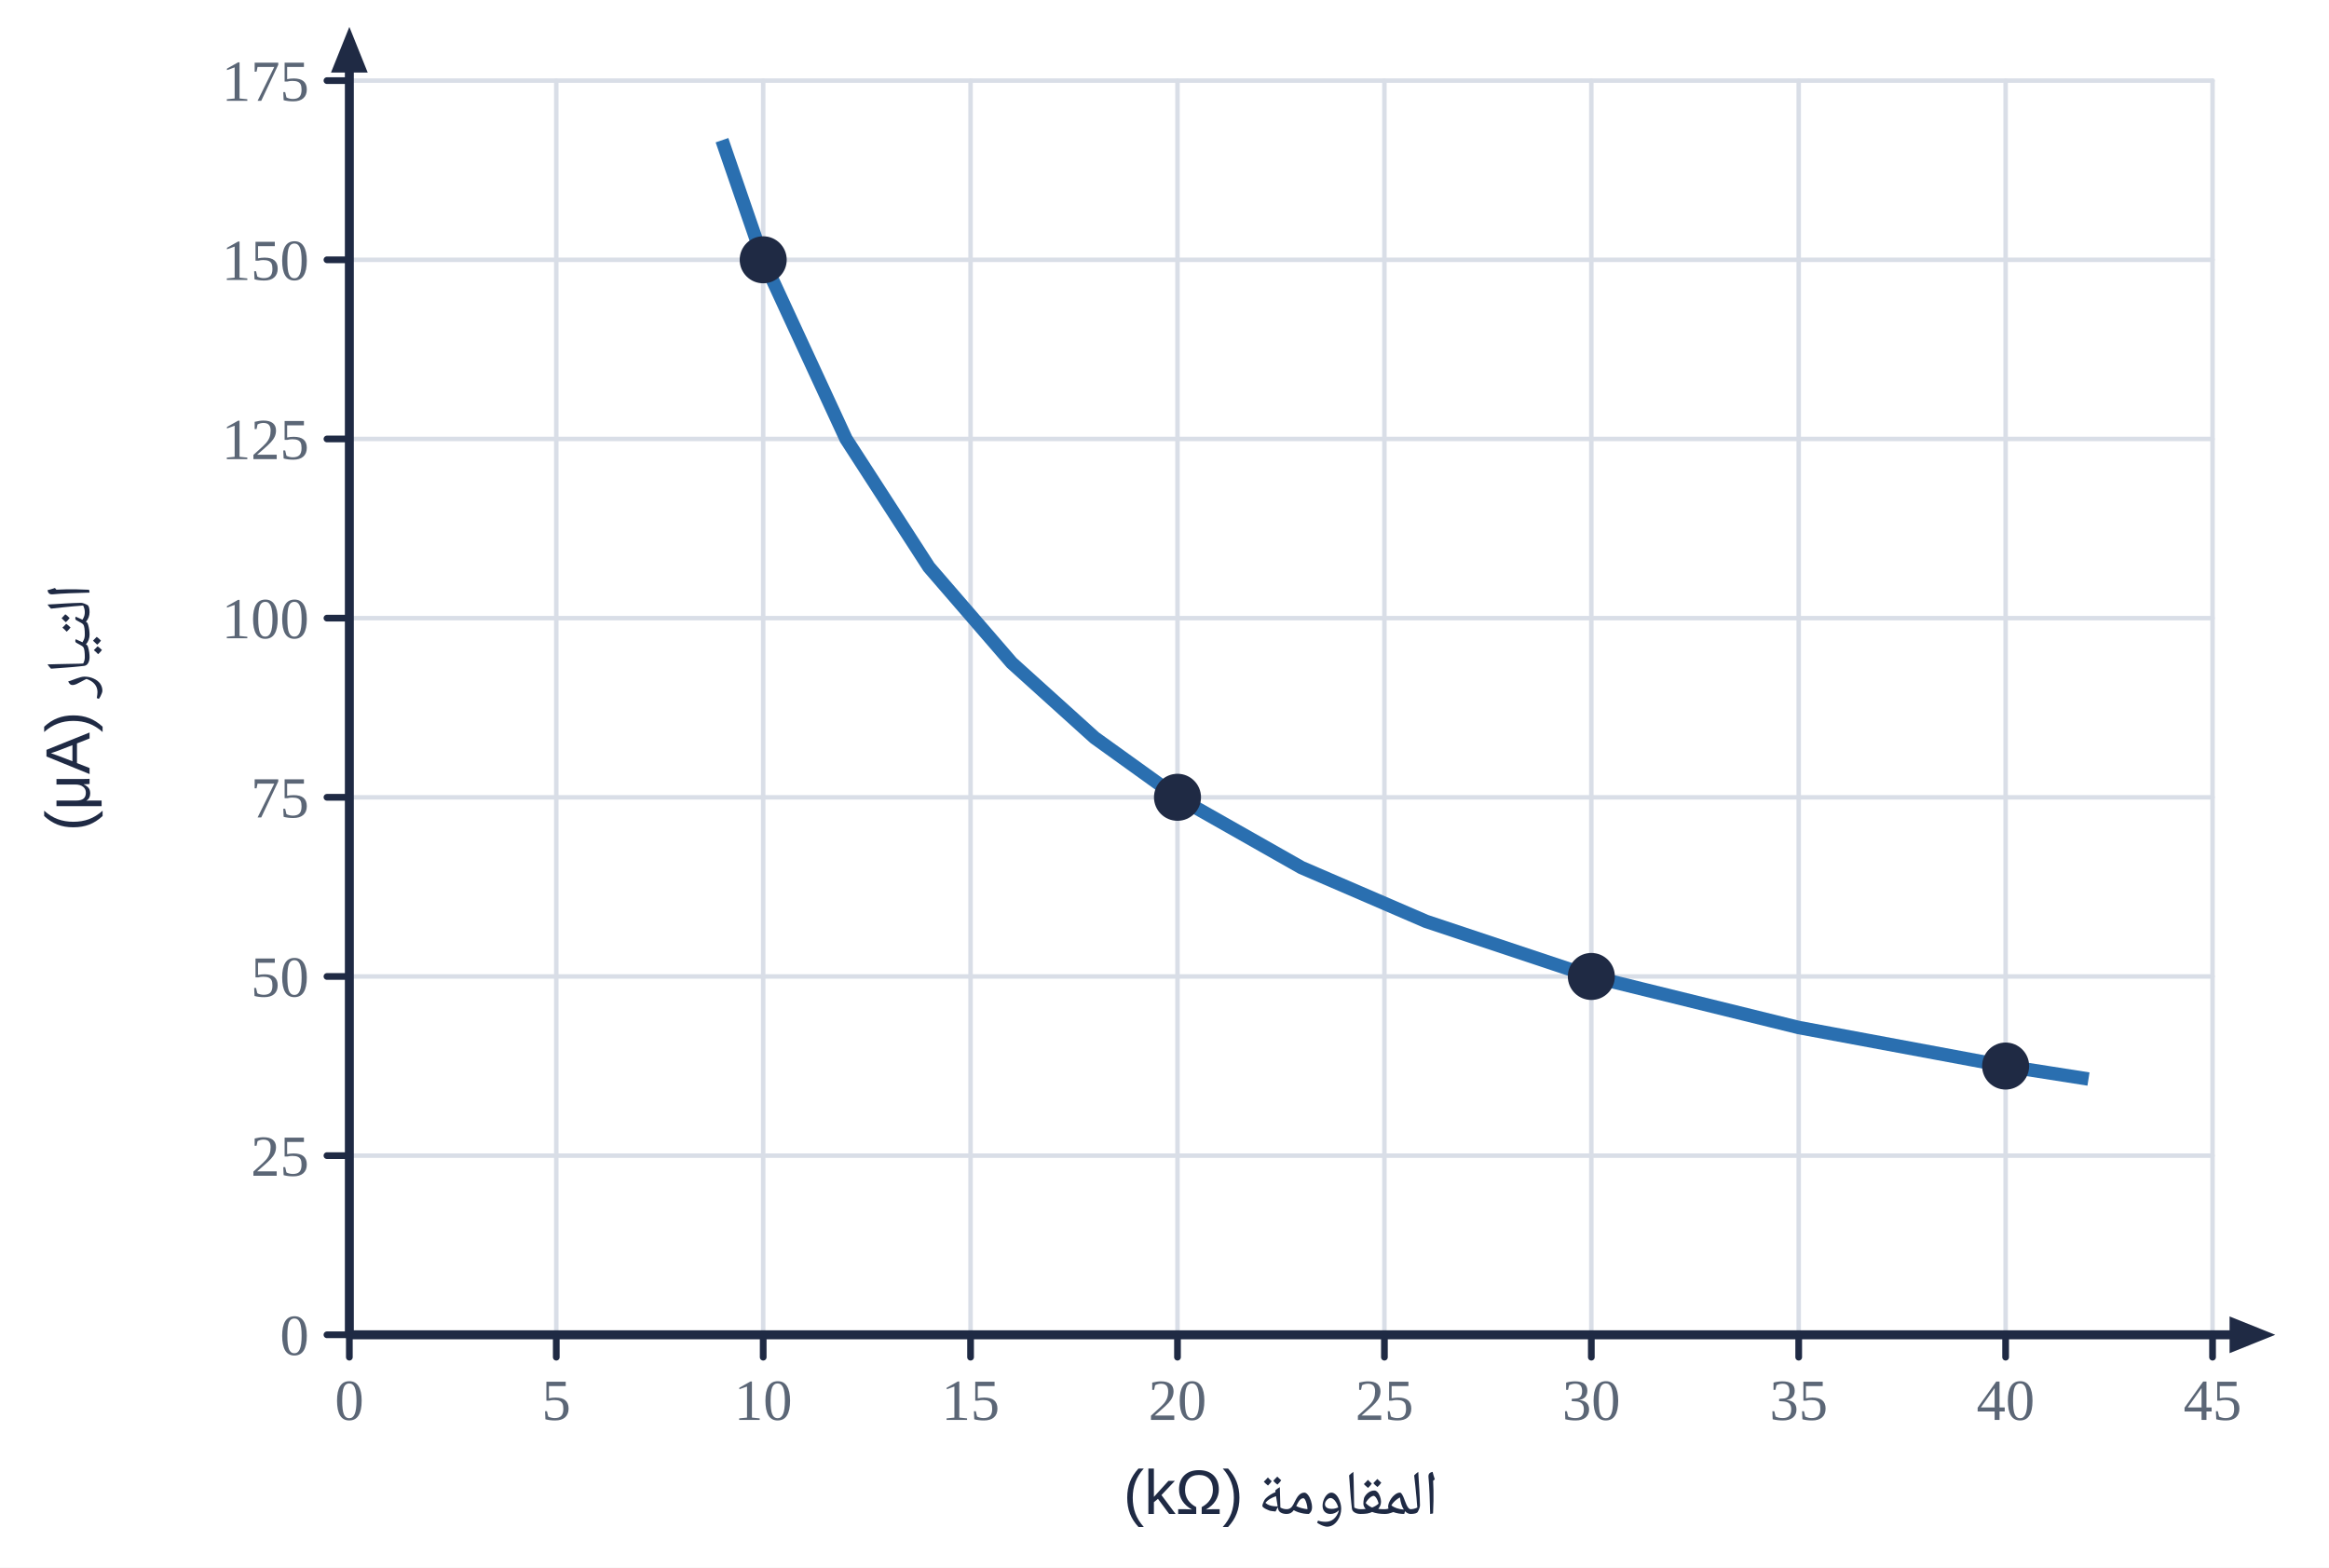
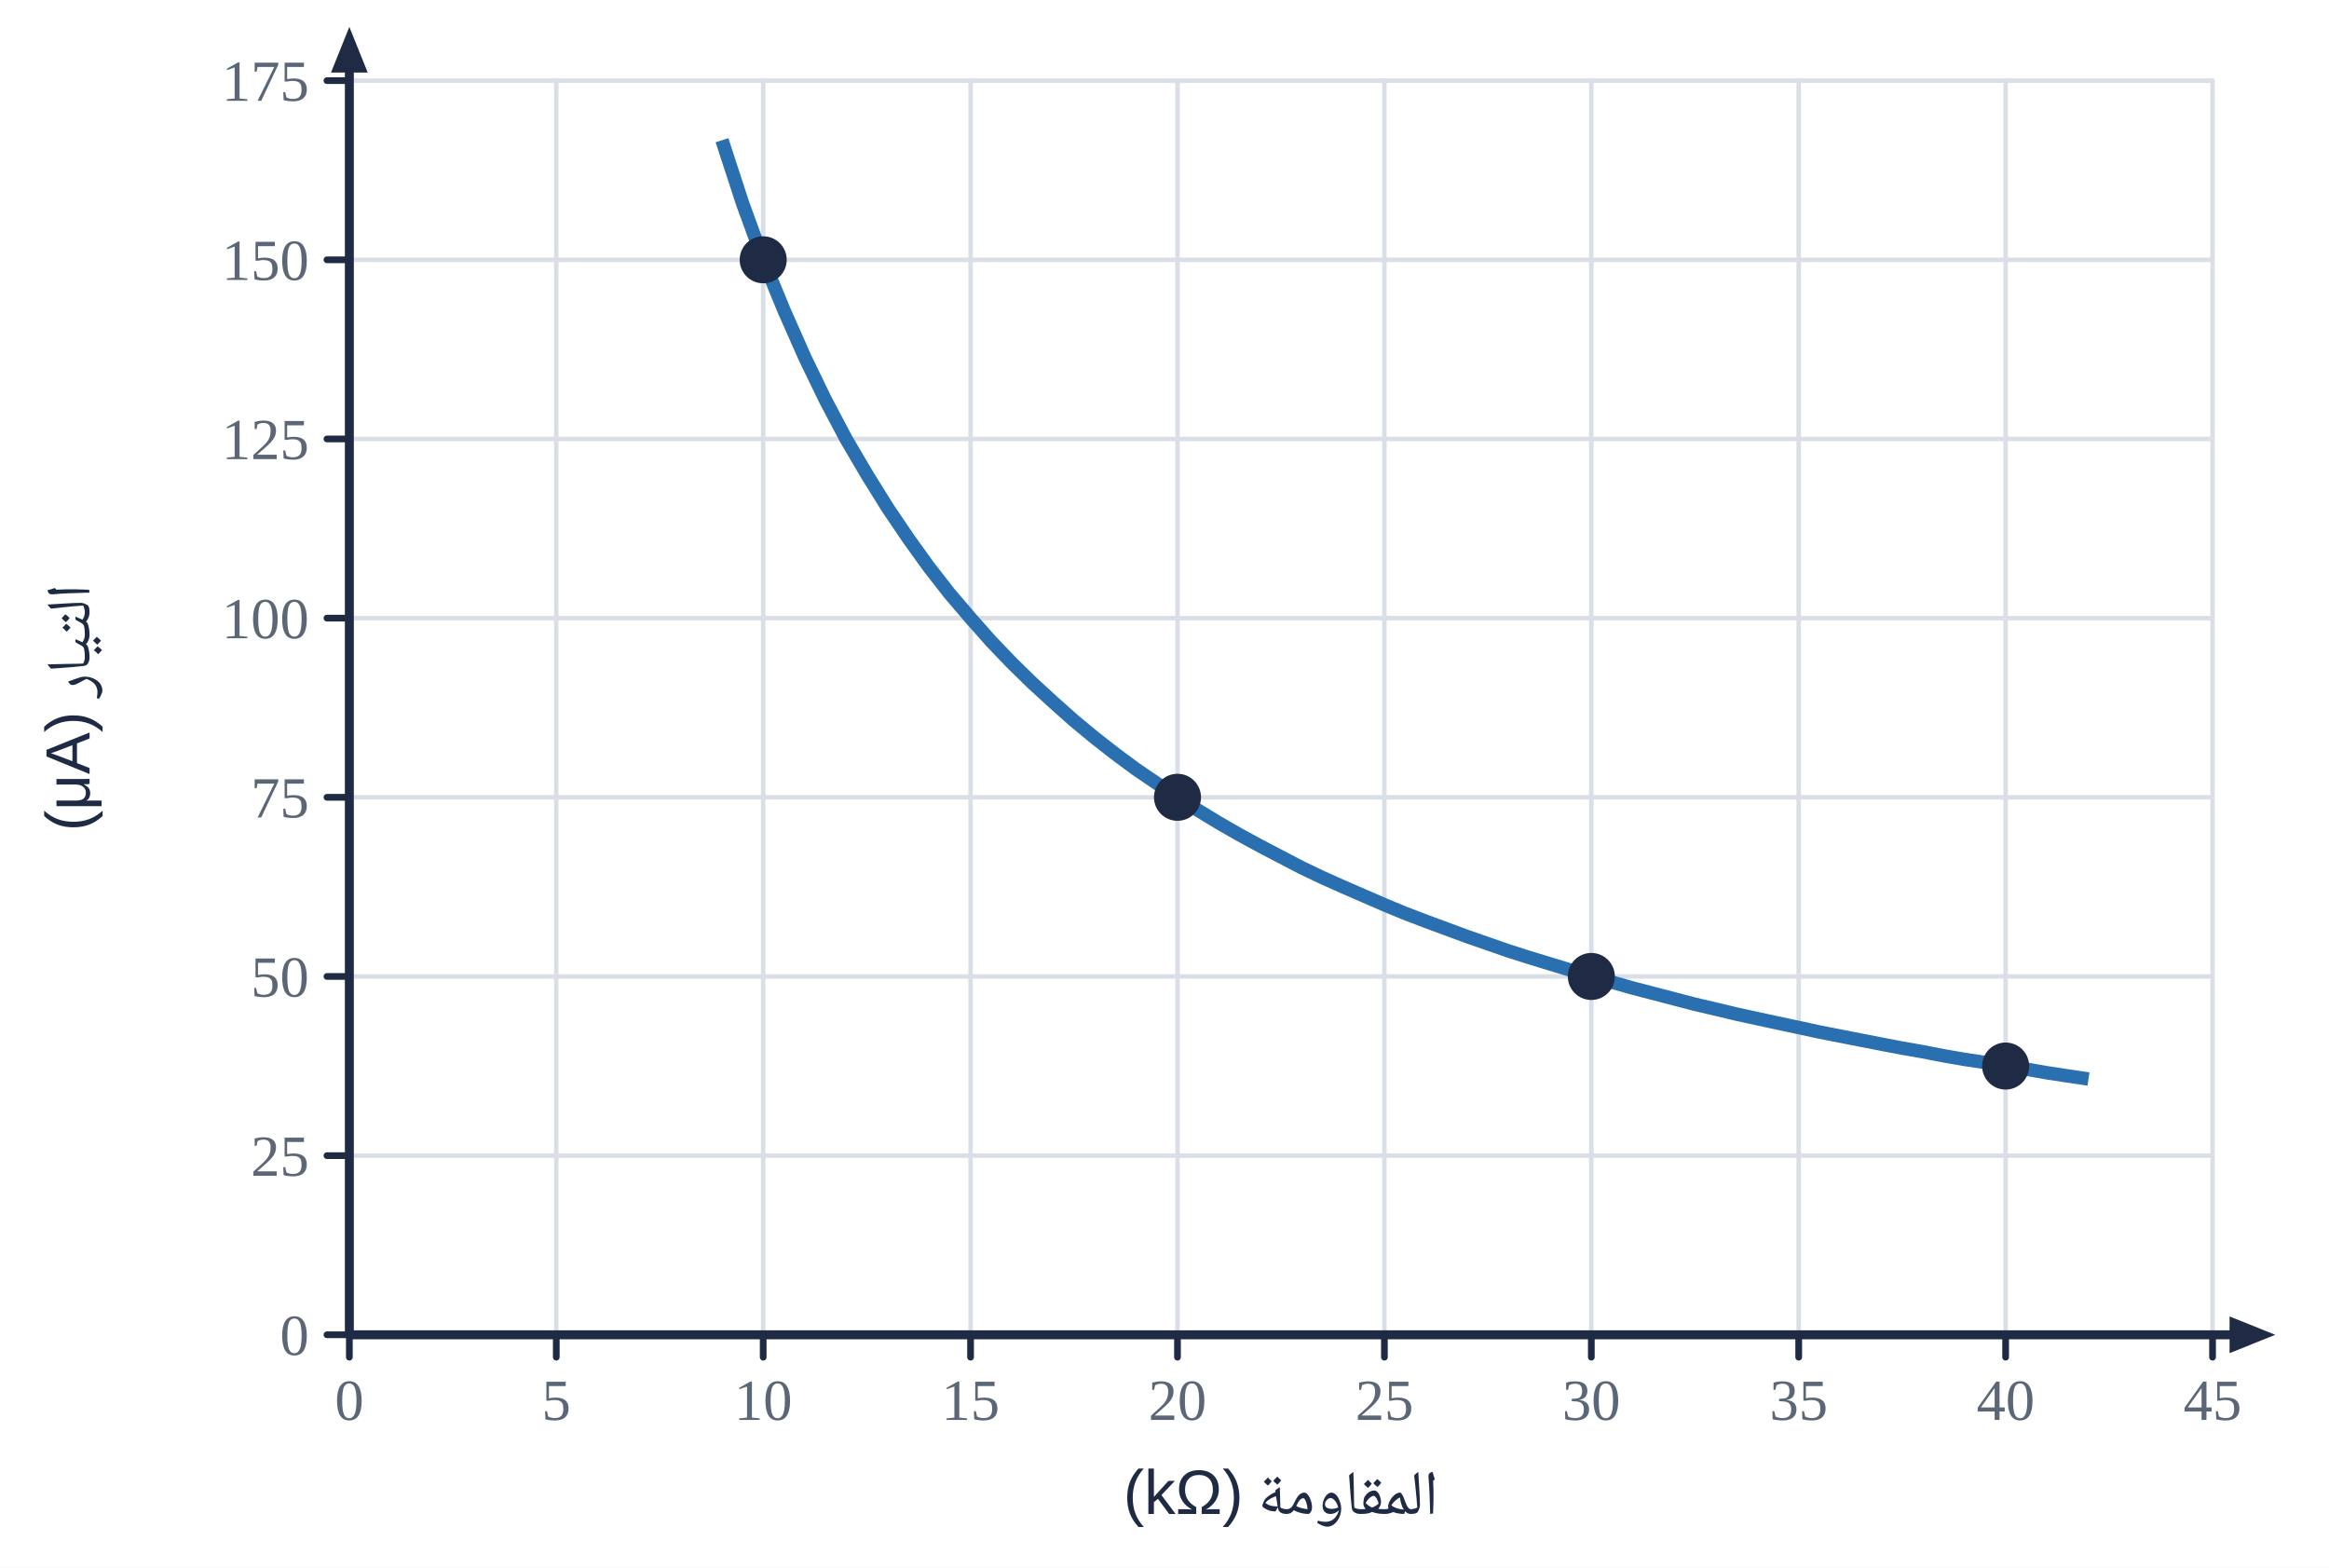
<svg xmlns="http://www.w3.org/2000/svg" viewBox="0 0 520 350" width="520" height="350">
  <rect width="520" height="350" fill="#fff" />
  <line x1="78.0" y1="18.0" x2="78.0" y2="298.0" stroke="#d9dee7" stroke-width="1" stroke-linecap="round" />
  <line x1="124.2" y1="18.0" x2="124.2" y2="298.0" stroke="#d9dee7" stroke-width="1" stroke-linecap="round" />
  <line x1="170.4" y1="18.0" x2="170.4" y2="298.0" stroke="#d9dee7" stroke-width="1" stroke-linecap="round" />
  <line x1="216.7" y1="18.0" x2="216.7" y2="298.0" stroke="#d9dee7" stroke-width="1" stroke-linecap="round" />
  <line x1="262.9" y1="18.0" x2="262.9" y2="298.0" stroke="#d9dee7" stroke-width="1" stroke-linecap="round" />
  <line x1="309.1" y1="18.0" x2="309.1" y2="298.0" stroke="#d9dee7" stroke-width="1" stroke-linecap="round" />
  <line x1="355.3" y1="18.0" x2="355.3" y2="298.0" stroke="#d9dee7" stroke-width="1" stroke-linecap="round" />
  <line x1="401.6" y1="18.0" x2="401.6" y2="298.0" stroke="#d9dee7" stroke-width="1" stroke-linecap="round" />
  <line x1="447.8" y1="18.0" x2="447.8" y2="298.0" stroke="#d9dee7" stroke-width="1" stroke-linecap="round" />
  <line x1="494.0" y1="18.0" x2="494.0" y2="298.0" stroke="#d9dee7" stroke-width="1" stroke-linecap="round" />
  <line x1="78.0" y1="298.0" x2="494.0" y2="298.0" stroke="#d9dee7" stroke-width="1" stroke-linecap="round" />
  <line x1="78.0" y1="258.0" x2="494.0" y2="258.0" stroke="#d9dee7" stroke-width="1" stroke-linecap="round" />
  <line x1="78.0" y1="218.0" x2="494.0" y2="218.0" stroke="#d9dee7" stroke-width="1" stroke-linecap="round" />
  <line x1="78.0" y1="178.0" x2="494.0" y2="178.0" stroke="#d9dee7" stroke-width="1" stroke-linecap="round" />
  <line x1="78.0" y1="138.0" x2="494.0" y2="138.0" stroke="#d9dee7" stroke-width="1" stroke-linecap="round" />
  <line x1="78.0" y1="98.0" x2="494.0" y2="98.0" stroke="#d9dee7" stroke-width="1" stroke-linecap="round" />
  <line x1="78.0" y1="58.0" x2="494.0" y2="58.0" stroke="#d9dee7" stroke-width="1" stroke-linecap="round" />
  <line x1="78.0" y1="18.0" x2="494.0" y2="18.0" stroke="#d9dee7" stroke-width="1" stroke-linecap="round" />
  <line x1="78.0" y1="298.0" x2="501.4" y2="298.0" stroke="#1f2a44" stroke-width="2" stroke-linecap="round" />
  <polygon points="508.0,298.0 497.8,302.1 497.8,293.9" fill="#1f2a44" />
  <line x1="78.0" y1="298.0" x2="78.0" y2="12.6" stroke="#1f2a44" stroke-width="2" stroke-linecap="round" />
  <polygon points="78.0,6.0 82.1,16.2 73.9,16.2" fill="#1f2a44" />
  <line x1="78.0" y1="298.0" x2="78.0" y2="303.0" stroke="#1f2a44" stroke-width="1.5" stroke-linecap="round" />
  <text x="78.0" y="317.0" text-anchor="middle" font-size="13" fill="#5b6676" font-weight="normal" font-family="'Times New Roman',Times,serif">0</text>
  <line x1="124.2" y1="298.0" x2="124.2" y2="303.0" stroke="#1f2a44" stroke-width="1.5" stroke-linecap="round" />
  <text x="124.2" y="317.0" text-anchor="middle" font-size="13" fill="#5b6676" font-weight="normal" font-family="'Times New Roman',Times,serif">5</text>
  <line x1="170.4" y1="298.0" x2="170.4" y2="303.0" stroke="#1f2a44" stroke-width="1.5" stroke-linecap="round" />
  <text x="170.4" y="317.0" text-anchor="middle" font-size="13" fill="#5b6676" font-weight="normal" font-family="'Times New Roman',Times,serif">10</text>
  <line x1="216.7" y1="298.0" x2="216.7" y2="303.0" stroke="#1f2a44" stroke-width="1.5" stroke-linecap="round" />
  <text x="216.7" y="317.0" text-anchor="middle" font-size="13" fill="#5b6676" font-weight="normal" font-family="'Times New Roman',Times,serif">15</text>
  <line x1="262.9" y1="298.0" x2="262.9" y2="303.0" stroke="#1f2a44" stroke-width="1.5" stroke-linecap="round" />
  <text x="262.9" y="317.0" text-anchor="middle" font-size="13" fill="#5b6676" font-weight="normal" font-family="'Times New Roman',Times,serif">20</text>
  <line x1="309.1" y1="298.0" x2="309.1" y2="303.0" stroke="#1f2a44" stroke-width="1.5" stroke-linecap="round" />
  <text x="309.1" y="317.0" text-anchor="middle" font-size="13" fill="#5b6676" font-weight="normal" font-family="'Times New Roman',Times,serif">25</text>
  <line x1="355.3" y1="298.0" x2="355.3" y2="303.0" stroke="#1f2a44" stroke-width="1.5" stroke-linecap="round" />
  <text x="355.3" y="317.0" text-anchor="middle" font-size="13" fill="#5b6676" font-weight="normal" font-family="'Times New Roman',Times,serif">30</text>
  <line x1="401.6" y1="298.0" x2="401.6" y2="303.0" stroke="#1f2a44" stroke-width="1.5" stroke-linecap="round" />
  <text x="401.6" y="317.0" text-anchor="middle" font-size="13" fill="#5b6676" font-weight="normal" font-family="'Times New Roman',Times,serif">35</text>
  <line x1="447.8" y1="298.0" x2="447.8" y2="303.0" stroke="#1f2a44" stroke-width="1.5" stroke-linecap="round" />
  <text x="447.8" y="317.0" text-anchor="middle" font-size="13" fill="#5b6676" font-weight="normal" font-family="'Times New Roman',Times,serif">40</text>
  <line x1="494.0" y1="298.0" x2="494.0" y2="303.0" stroke="#1f2a44" stroke-width="1.5" stroke-linecap="round" />
  <text x="494.0" y="317.0" text-anchor="middle" font-size="13" fill="#5b6676" font-weight="normal" font-family="'Times New Roman',Times,serif">45</text>
  <line x1="73.0" y1="298.0" x2="78.0" y2="298.0" stroke="#1f2a44" stroke-width="1.5" stroke-linecap="round" />
  <text x="69.0" y="302.5" text-anchor="end" font-size="13" fill="#5b6676" font-weight="normal" font-family="'Times New Roman',Times,serif">0</text>
  <line x1="73.0" y1="258.0" x2="78.0" y2="258.0" stroke="#1f2a44" stroke-width="1.5" stroke-linecap="round" />
  <text x="69.0" y="262.5" text-anchor="end" font-size="13" fill="#5b6676" font-weight="normal" font-family="'Times New Roman',Times,serif">25</text>
  <line x1="73.0" y1="218.0" x2="78.0" y2="218.0" stroke="#1f2a44" stroke-width="1.5" stroke-linecap="round" />
  <text x="69.0" y="222.5" text-anchor="end" font-size="13" fill="#5b6676" font-weight="normal" font-family="'Times New Roman',Times,serif">50</text>
  <line x1="73.0" y1="178.0" x2="78.0" y2="178.0" stroke="#1f2a44" stroke-width="1.5" stroke-linecap="round" />
  <text x="69.0" y="182.5" text-anchor="end" font-size="13" fill="#5b6676" font-weight="normal" font-family="'Times New Roman',Times,serif">75</text>
  <line x1="73.0" y1="138.0" x2="78.0" y2="138.0" stroke="#1f2a44" stroke-width="1.5" stroke-linecap="round" />
  <text x="69.0" y="142.5" text-anchor="end" font-size="13" fill="#5b6676" font-weight="normal" font-family="'Times New Roman',Times,serif">100</text>
  <line x1="73.0" y1="98.0" x2="78.0" y2="98.0" stroke="#1f2a44" stroke-width="1.5" stroke-linecap="round" />
  <text x="69.0" y="102.5" text-anchor="end" font-size="13" fill="#5b6676" font-weight="normal" font-family="'Times New Roman',Times,serif">125</text>
  <line x1="73.0" y1="58.0" x2="78.0" y2="58.0" stroke="#1f2a44" stroke-width="1.5" stroke-linecap="round" />
  <text x="69.0" y="62.5" text-anchor="end" font-size="13" fill="#5b6676" font-weight="normal" font-family="'Times New Roman',Times,serif">150</text>
  <line x1="73.0" y1="18.0" x2="78.0" y2="18.0" stroke="#1f2a44" stroke-width="1.5" stroke-linecap="round" />
  <text x="69.0" y="22.5" text-anchor="end" font-size="13" fill="#5b6676" font-weight="normal" font-family="'Times New Roman',Times,serif">175</text>
  <text x="286.0" y="338.0" text-anchor="middle" font-size="14" fill="#1f2a44" font-weight="normal" font-family="'IBM Plex Sans Arabic','Noto Naskh Arabic',Tahoma,Arial,sans-serif" direction="rtl">المقاومة (kΩ)</text>
  <text x="20.0" y="158.0" text-anchor="middle" font-size="14" fill="#1f2a44" font-weight="normal" font-family="'IBM Plex Sans Arabic','Noto Naskh Arabic',Tahoma,Arial,sans-serif" direction="rtl" transform="rotate(-90 20 158.0)">التيار (μA)</text>
-   <polyline points="161.2,31.3 170.4,58.0 188.9,98.0 207.4,126.6 225.9,148.0 244.4,164.7 262.9,178.0 290.6,193.7 318.4,205.7 355.3,218.0 401.6,229.4 447.8,238.0 466.3,240.9" fill="none" stroke="#2a6fb0" stroke-width="3" stroke-linejoin="round" />
+   <polyline points="161.2,31.3 165.8,45.4 170.4,58.0 175.1,69.4 179.7,79.8 184.3,89.3 188.9,98.0 193.6,106.0 198.2,113.4 202.8,120.2 207.4,126.6 212.0,132.5 216.7,138.0 221.3,143.2 225.9,148.0 230.5,152.5 235.2,156.8 239.8,160.9 244.4,164.7 249.0,168.3 253.6,171.7 258.3,174.9 262.9,178.0 267.5,180.9 272.1,183.7 276.8,186.4 281.4,188.9 286.0,191.3 290.6,193.7 295.2,195.9 299.9,198.0 304.5,200.0 309.1,202.0 313.7,203.9 318.4,205.7 323.0,207.4 327.6,209.1 332.2,210.7 336.8,212.3 341.5,213.8 346.1,215.2 350.7,216.6 355.3,218.0 360.0,219.3 364.6,220.6 369.2,221.8 373.8,223.0 378.4,224.2 383.1,225.3 387.7,226.4 392.3,227.4 396.9,228.4 401.6,229.4 406.2,230.4 410.8,231.3 415.4,232.2 420.0,233.1 424.7,234.0 429.3,234.8 433.9,235.7 438.5,236.5 443.2,237.2 447.8,238.0 452.4,238.7 457.0,239.5 461.6,240.2 466.3,240.9" fill="none" stroke="#2a6fb0" stroke-width="3" stroke-linejoin="round" />
  <circle cx="170.4" cy="58.0" r="4.5" fill="#1f2a44" stroke="#1f2a44" stroke-width="1.5" />
  <circle cx="262.9" cy="178.0" r="4.5" fill="#1f2a44" stroke="#1f2a44" stroke-width="1.5" />
  <circle cx="355.3" cy="218.0" r="4.5" fill="#1f2a44" stroke="#1f2a44" stroke-width="1.5" />
  <circle cx="447.8" cy="238.0" r="4.5" fill="#1f2a44" stroke="#1f2a44" stroke-width="1.5" />
</svg>
